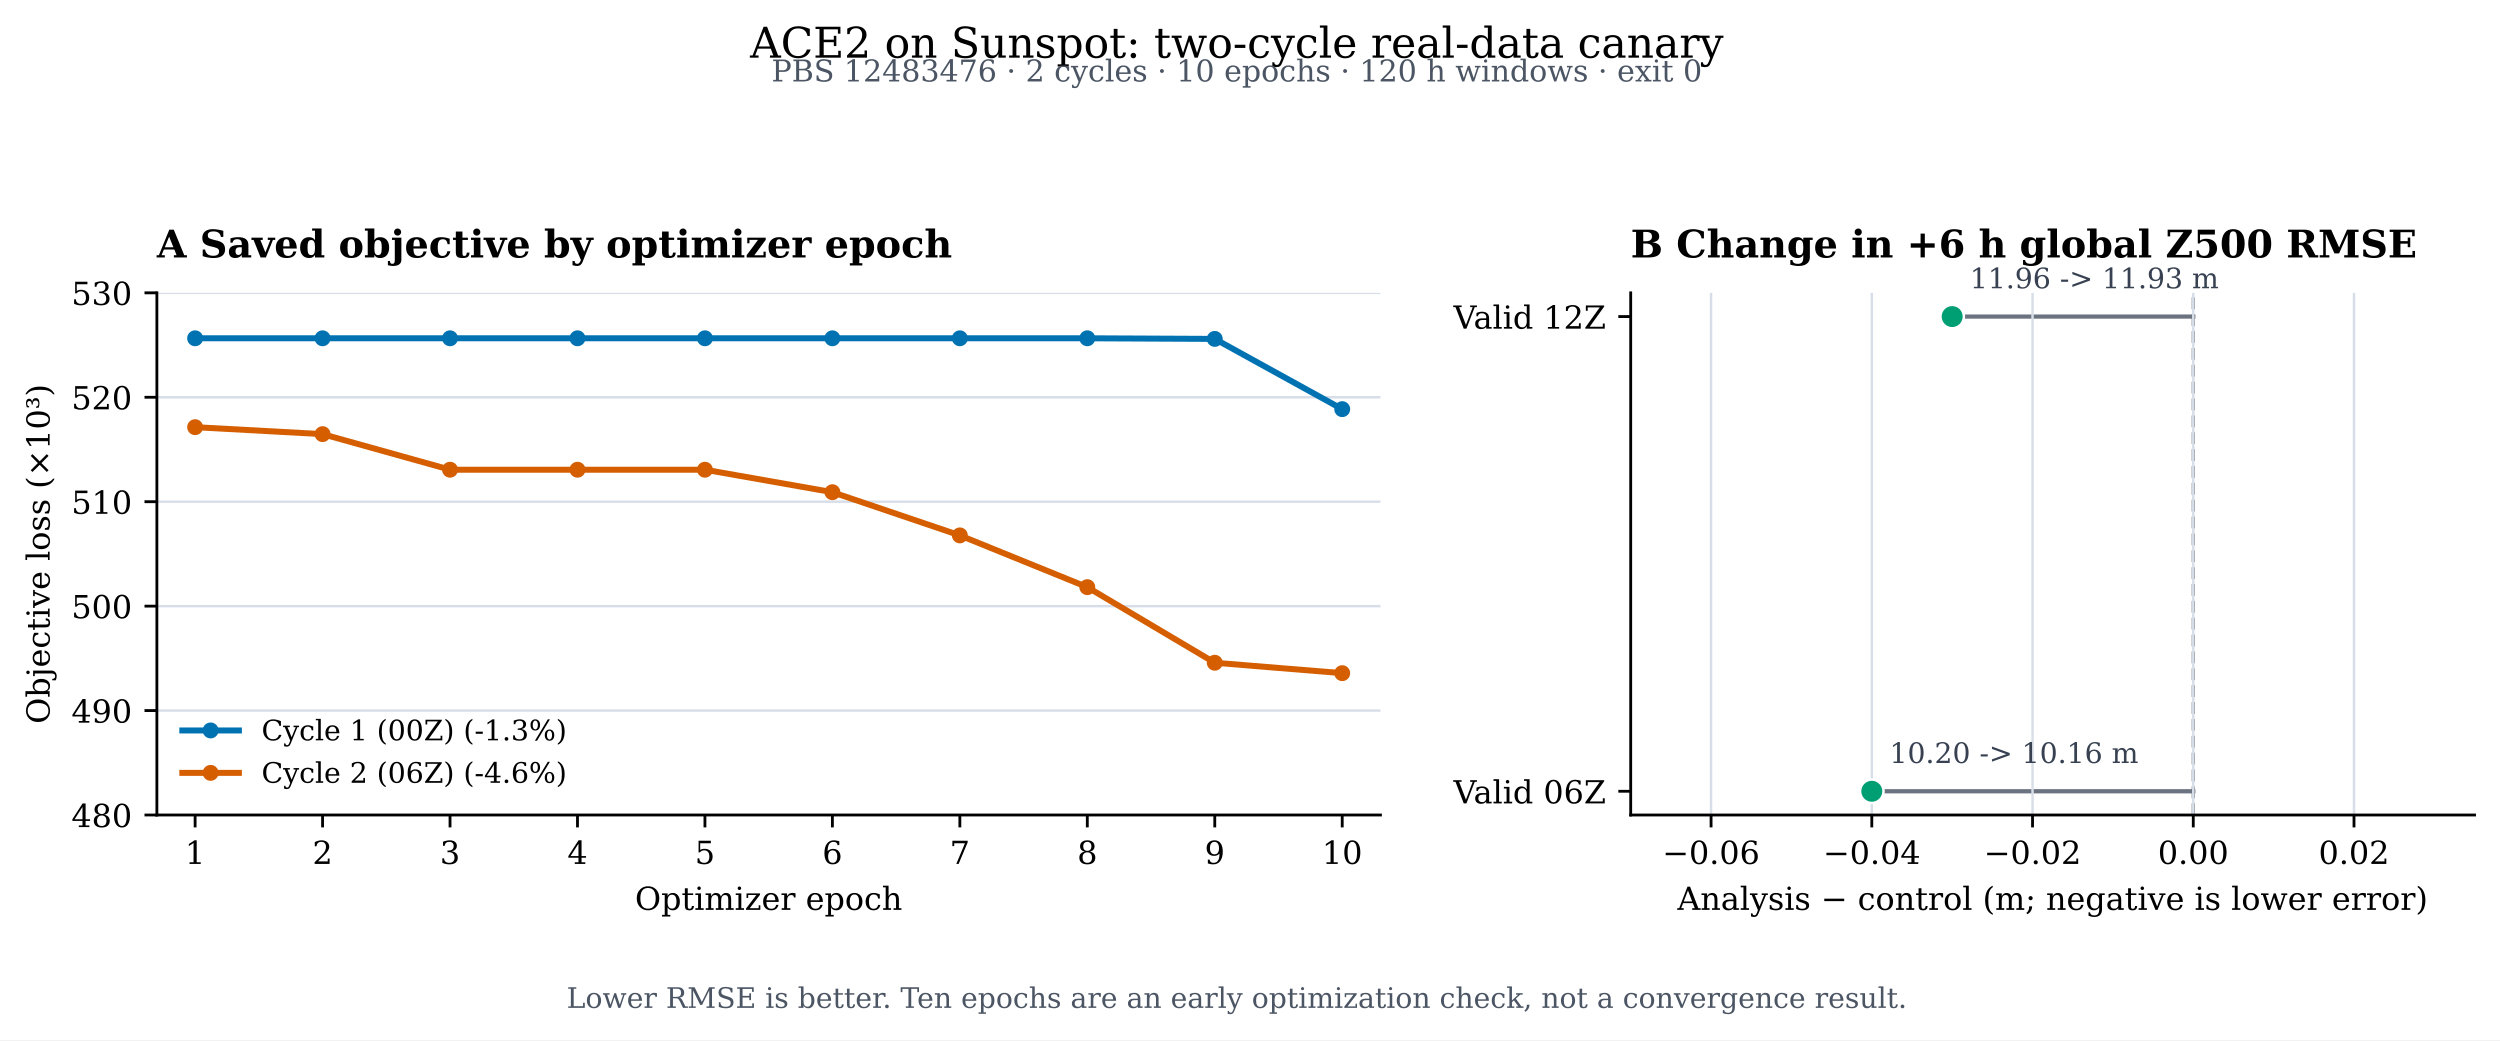
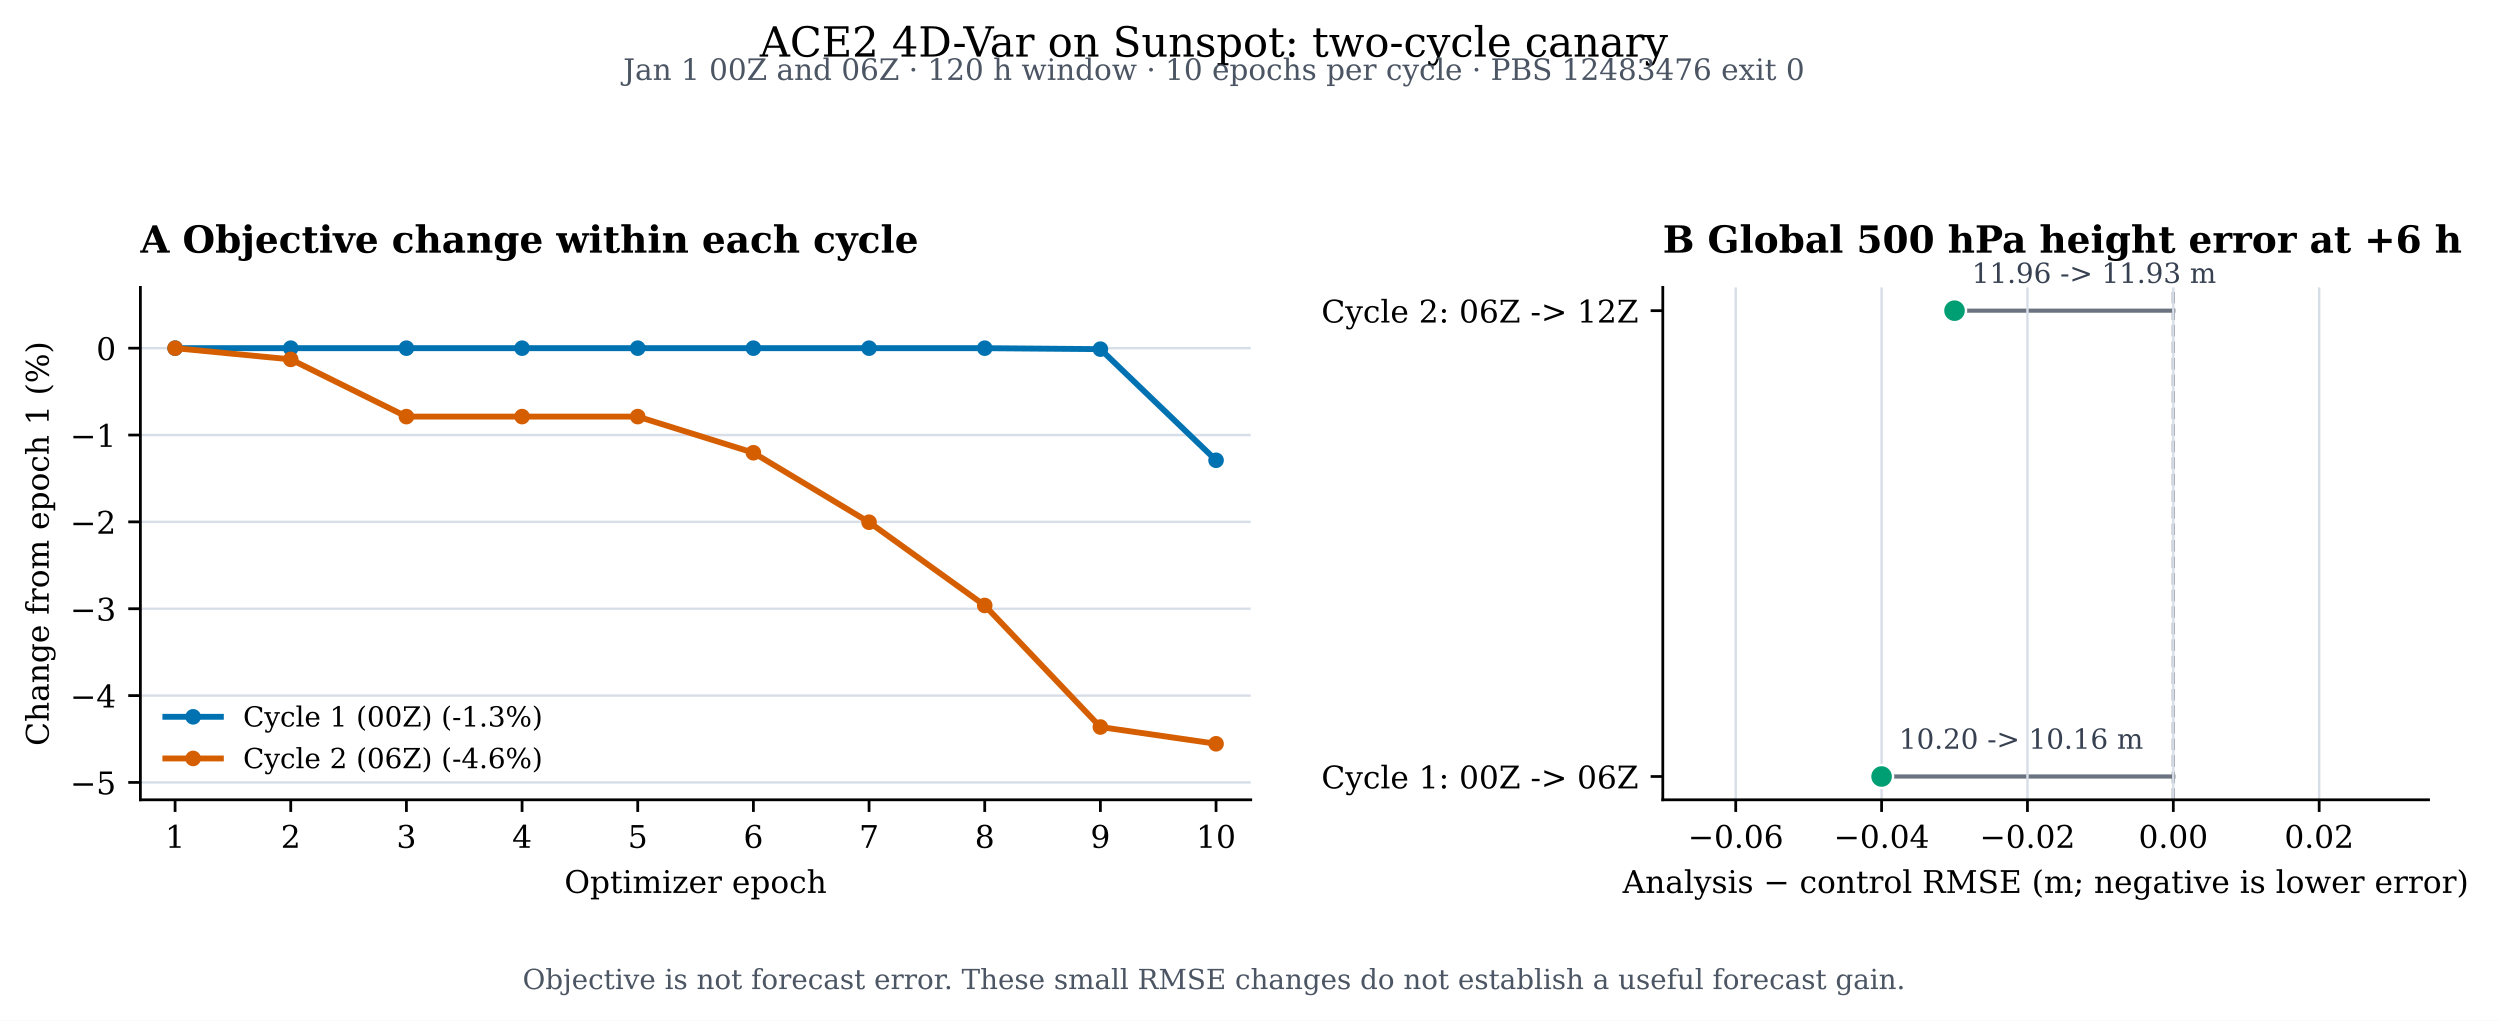
- <svg xmlns="http://www.w3.org/2000/svg" xmlns:xlink="http://www.w3.org/1999/xlink" width="707.225pt" height="294.242pt" viewBox="0 0 707.225 294.242" version="1.1">
+ <svg xmlns="http://www.w3.org/2000/svg" xmlns:xlink="http://www.w3.org/1999/xlink" width="720.668pt" height="294.242pt" viewBox="0 0 720.668 294.242" version="1.1">
  <defs>
    <style type="text/css">*{stroke-linejoin: round; stroke-linecap: butt}</style>
  </defs>
  <g id="figure_1">
    <g id="patch_1">
-       <path d="M 0 294.242 L 707.225 294.242 L 707.225 0 L 0 0 z " style="fill: #ffffff" />
+       <path d="M 0 294.242 L 720.668 294.242 L 720.668 0 L 0 0 z " style="fill: #ffffff" />
    </g>
    <g id="axes_1">
      <g id="patch_2">
-         <path d="M 44.379 230.558 L 390.517 230.558 L 390.517 82.84 L 44.379 82.84 z " style="fill: #ffffff" />
+         <path d="M 40.469 230.558 L 360.549 230.558 L 360.549 82.84 L 40.469 82.84 z " style="fill: #ffffff" />
      </g>
      <g id="matplotlib.axis_1">
        <g id="xtick_1">
          <g id="line2d_1">
            <defs>
              <path id="mf941b9679c" d="M 0 0 L 0 3.5 " style="stroke: #000000; stroke-width: 0.8" />
            </defs>
            <g>
-               <use xlink:href="#mf941b9679c" x="55.196" y="230.558" style="stroke: #000000; stroke-width: 0.8" />
+               <use xlink:href="#mf941b9679c" x="50.471" y="230.558" style="stroke: #000000; stroke-width: 0.8" />
            </g>
          </g>
          <g id="text_1">
-             <text style="font-size: 9px; font-family: 'Libertinus Serif', 'DejaVu Serif', 'STIX Two Text', serif; text-anchor: middle" x="55.196" y="244.396" transform="rotate(-0 55.19624 244.3958)">1</text>
+             <text style="font-size: 9px; font-family: 'Libertinus Serif', 'DejaVu Serif', 'STIX Two Text', serif; text-anchor: middle" x="50.471" y="244.396" transform="rotate(-0 50.47119 244.3958)">1</text>
          </g>
        </g>
        <g id="xtick_2">
          <g id="line2d_2">
            <g>
-               <use xlink:href="#mf941b9679c" x="91.252" y="230.558" style="stroke: #000000; stroke-width: 0.8" />
+               <use xlink:href="#mf941b9679c" x="83.813" y="230.558" style="stroke: #000000; stroke-width: 0.8" />
            </g>
          </g>
          <g id="text_2">
-             <text style="font-size: 9px; font-family: 'Libertinus Serif', 'DejaVu Serif', 'STIX Two Text', serif; text-anchor: middle" x="91.252" y="244.396" transform="rotate(-0 91.25222 244.3958)">2</text>
+             <text style="font-size: 9px; font-family: 'Libertinus Serif', 'DejaVu Serif', 'STIX Two Text', serif; text-anchor: middle" x="83.813" y="244.396" transform="rotate(-0 83.81292 244.3958)">2</text>
          </g>
        </g>
        <g id="xtick_3">
          <g id="line2d_3">
            <g>
-               <use xlink:href="#mf941b9679c" x="127.308" y="230.558" style="stroke: #000000; stroke-width: 0.8" />
+               <use xlink:href="#mf941b9679c" x="117.155" y="230.558" style="stroke: #000000; stroke-width: 0.8" />
            </g>
          </g>
          <g id="text_3">
-             <text style="font-size: 9px; font-family: 'Libertinus Serif', 'DejaVu Serif', 'STIX Two Text', serif; text-anchor: middle" x="127.308" y="244.396" transform="rotate(-0 127.3082 244.3958)">3</text>
+             <text style="font-size: 9px; font-family: 'Libertinus Serif', 'DejaVu Serif', 'STIX Two Text', serif; text-anchor: middle" x="117.155" y="244.396" transform="rotate(-0 117.1547 244.3958)">3</text>
          </g>
        </g>
        <g id="xtick_4">
          <g id="line2d_4">
            <g>
-               <use xlink:href="#mf941b9679c" x="163.364" y="230.558" style="stroke: #000000; stroke-width: 0.8" />
+               <use xlink:href="#mf941b9679c" x="150.496" y="230.558" style="stroke: #000000; stroke-width: 0.8" />
            </g>
          </g>
          <g id="text_4">
-             <text style="font-size: 9px; font-family: 'Libertinus Serif', 'DejaVu Serif', 'STIX Two Text', serif; text-anchor: middle" x="163.364" y="244.396" transform="rotate(-0 163.3642 244.3958)">4</text>
+             <text style="font-size: 9px; font-family: 'Libertinus Serif', 'DejaVu Serif', 'STIX Two Text', serif; text-anchor: middle" x="150.496" y="244.396" transform="rotate(-0 150.4964 244.3958)">4</text>
          </g>
        </g>
        <g id="xtick_5">
          <g id="line2d_5">
            <g>
-               <use xlink:href="#mf941b9679c" x="199.42" y="230.558" style="stroke: #000000; stroke-width: 0.8" />
+               <use xlink:href="#mf941b9679c" x="183.838" y="230.558" style="stroke: #000000; stroke-width: 0.8" />
            </g>
          </g>
          <g id="text_5">
-             <text style="font-size: 9px; font-family: 'Libertinus Serif', 'DejaVu Serif', 'STIX Two Text', serif; text-anchor: middle" x="199.42" y="244.396" transform="rotate(-0 199.4201 244.3958)">5</text>
+             <text style="font-size: 9px; font-family: 'Libertinus Serif', 'DejaVu Serif', 'STIX Two Text', serif; text-anchor: middle" x="183.838" y="244.396" transform="rotate(-0 183.8381 244.3958)">5</text>
          </g>
        </g>
        <g id="xtick_6">
          <g id="line2d_6">
            <g>
-               <use xlink:href="#mf941b9679c" x="235.476" y="230.558" style="stroke: #000000; stroke-width: 0.8" />
+               <use xlink:href="#mf941b9679c" x="217.18" y="230.558" style="stroke: #000000; stroke-width: 0.8" />
            </g>
          </g>
          <g id="text_6">
-             <text style="font-size: 9px; font-family: 'Libertinus Serif', 'DejaVu Serif', 'STIX Two Text', serif; text-anchor: middle" x="235.476" y="244.396" transform="rotate(-0 235.4761 244.3958)">6</text>
+             <text style="font-size: 9px; font-family: 'Libertinus Serif', 'DejaVu Serif', 'STIX Two Text', serif; text-anchor: middle" x="217.18" y="244.396" transform="rotate(-0 217.1799 244.3958)">6</text>
          </g>
        </g>
        <g id="xtick_7">
          <g id="line2d_7">
            <g>
-               <use xlink:href="#mf941b9679c" x="271.532" y="230.558" style="stroke: #000000; stroke-width: 0.8" />
+               <use xlink:href="#mf941b9679c" x="250.522" y="230.558" style="stroke: #000000; stroke-width: 0.8" />
            </g>
          </g>
          <g id="text_7">
-             <text style="font-size: 9px; font-family: 'Libertinus Serif', 'DejaVu Serif', 'STIX Two Text', serif; text-anchor: middle" x="271.532" y="244.396" transform="rotate(-0 271.5321 244.3958)">7</text>
+             <text style="font-size: 9px; font-family: 'Libertinus Serif', 'DejaVu Serif', 'STIX Two Text', serif; text-anchor: middle" x="250.522" y="244.396" transform="rotate(-0 250.5216 244.3958)">7</text>
          </g>
        </g>
        <g id="xtick_8">
          <g id="line2d_8">
            <g>
-               <use xlink:href="#mf941b9679c" x="307.588" y="230.558" style="stroke: #000000; stroke-width: 0.8" />
+               <use xlink:href="#mf941b9679c" x="283.863" y="230.558" style="stroke: #000000; stroke-width: 0.8" />
            </g>
          </g>
          <g id="text_8">
-             <text style="font-size: 9px; font-family: 'Libertinus Serif', 'DejaVu Serif', 'STIX Two Text', serif; text-anchor: middle" x="307.588" y="244.396" transform="rotate(-0 307.5881 244.3958)">8</text>
+             <text style="font-size: 9px; font-family: 'Libertinus Serif', 'DejaVu Serif', 'STIX Two Text', serif; text-anchor: middle" x="283.863" y="244.396" transform="rotate(-0 283.8633 244.3958)">8</text>
          </g>
        </g>
        <g id="xtick_9">
          <g id="line2d_9">
            <g>
-               <use xlink:href="#mf941b9679c" x="343.644" y="230.558" style="stroke: #000000; stroke-width: 0.8" />
+               <use xlink:href="#mf941b9679c" x="317.205" y="230.558" style="stroke: #000000; stroke-width: 0.8" />
            </g>
          </g>
          <g id="text_9">
-             <text style="font-size: 9px; font-family: 'Libertinus Serif', 'DejaVu Serif', 'STIX Two Text', serif; text-anchor: middle" x="343.644" y="244.396" transform="rotate(-0 343.644 244.3958)">9</text>
+             <text style="font-size: 9px; font-family: 'Libertinus Serif', 'DejaVu Serif', 'STIX Two Text', serif; text-anchor: middle" x="317.205" y="244.396" transform="rotate(-0 317.205 244.3958)">9</text>
          </g>
        </g>
        <g id="xtick_10">
          <g id="line2d_10">
            <g>
-               <use xlink:href="#mf941b9679c" x="379.7" y="230.558" style="stroke: #000000; stroke-width: 0.8" />
+               <use xlink:href="#mf941b9679c" x="350.547" y="230.558" style="stroke: #000000; stroke-width: 0.8" />
            </g>
          </g>
          <g id="text_10">
-             <text style="font-size: 9px; font-family: 'Libertinus Serif', 'DejaVu Serif', 'STIX Two Text', serif; text-anchor: middle" x="379.7" y="244.396" transform="rotate(-0 379.7 244.3958)">10</text>
+             <text style="font-size: 9px; font-family: 'Libertinus Serif', 'DejaVu Serif', 'STIX Two Text', serif; text-anchor: middle" x="350.547" y="244.396" transform="rotate(-0 350.5468 244.3958)">10</text>
          </g>
        </g>
        <g id="text_11">
-           <text style="font-size: 9px; font-family: 'Libertinus Serif', 'DejaVu Serif', 'STIX Two Text', serif; text-anchor: middle" x="217.448" y="257.396" transform="rotate(-0 217.4481 257.3965)">Optimizer epoch</text>
+           <text style="font-size: 9px; font-family: 'Libertinus Serif', 'DejaVu Serif', 'STIX Two Text', serif; text-anchor: middle" x="200.509" y="257.396" transform="rotate(-0 200.509 257.3965)">Optimizer epoch</text>
        </g>
      </g>
      <g id="matplotlib.axis_2">
        <g id="ytick_1">
          <g id="line2d_11">
-             <path d="M 44.379 230.558 L 390.517 230.558 " clip-path="url(#pf950d17402)" style="fill: none; stroke: #d8dee8; stroke-width: 0.7; stroke-linecap: square" />
+             <path d="M 40.469 225.551 L 360.549 225.551 " clip-path="url(#p10c6ede12e)" style="fill: none; stroke: #d8dee8; stroke-width: 0.7; stroke-linecap: square" />
          </g>
          <g id="line2d_12">
            <defs>
              <path id="m3186968a84" d="M 0 0 L -3.5 0 " style="stroke: #000000; stroke-width: 0.8" />
            </defs>
            <g>
-               <use xlink:href="#m3186968a84" x="44.379" y="230.558" style="stroke: #000000; stroke-width: 0.8" />
+               <use xlink:href="#m3186968a84" x="40.469" y="225.551" style="stroke: #000000; stroke-width: 0.8" />
            </g>
          </g>
          <g id="text_12">
-             <text style="font-size: 9px; font-family: 'Libertinus Serif', 'DejaVu Serif', 'STIX Two Text', serif; text-anchor: end" x="37.379" y="233.977" transform="rotate(-0 37.37945 233.9768)">480</text>
+             <text style="font-size: 9px; font-family: 'Libertinus Serif', 'DejaVu Serif', 'STIX Two Text', serif; text-anchor: end" x="33.469" y="228.969" transform="rotate(-0 33.46867 228.9694)">−5</text>
          </g>
        </g>
        <g id="ytick_2">
          <g id="line2d_13">
-             <path d="M 44.379 201.014 L 390.517 201.014 " clip-path="url(#pf950d17402)" style="fill: none; stroke: #d8dee8; stroke-width: 0.7; stroke-linecap: square" />
+             <path d="M 40.469 200.514 L 360.549 200.514 " clip-path="url(#p10c6ede12e)" style="fill: none; stroke: #d8dee8; stroke-width: 0.7; stroke-linecap: square" />
          </g>
          <g id="line2d_14">
            <g>
-               <use xlink:href="#m3186968a84" x="44.379" y="201.014" style="stroke: #000000; stroke-width: 0.8" />
+               <use xlink:href="#m3186968a84" x="40.469" y="200.514" style="stroke: #000000; stroke-width: 0.8" />
            </g>
          </g>
          <g id="text_13">
-             <text style="font-size: 9px; font-family: 'Libertinus Serif', 'DejaVu Serif', 'STIX Two Text', serif; text-anchor: end" x="37.379" y="204.433" transform="rotate(-0 37.37945 204.4333)">490</text>
+             <text style="font-size: 9px; font-family: 'Libertinus Serif', 'DejaVu Serif', 'STIX Two Text', serif; text-anchor: end" x="33.469" y="203.933" transform="rotate(-0 33.46867 203.9325)">−4</text>
          </g>
        </g>
        <g id="ytick_3">
          <g id="line2d_15">
-             <path d="M 44.379 171.471 L 390.517 171.471 " clip-path="url(#pf950d17402)" style="fill: none; stroke: #d8dee8; stroke-width: 0.7; stroke-linecap: square" />
+             <path d="M 40.469 175.477 L 360.549 175.477 " clip-path="url(#p10c6ede12e)" style="fill: none; stroke: #d8dee8; stroke-width: 0.7; stroke-linecap: square" />
          </g>
          <g id="line2d_16">
            <g>
-               <use xlink:href="#m3186968a84" x="44.379" y="171.471" style="stroke: #000000; stroke-width: 0.8" />
+               <use xlink:href="#m3186968a84" x="40.469" y="175.477" style="stroke: #000000; stroke-width: 0.8" />
            </g>
          </g>
          <g id="text_14">
-             <text style="font-size: 9px; font-family: 'Libertinus Serif', 'DejaVu Serif', 'STIX Two Text', serif; text-anchor: end" x="37.379" y="174.89" transform="rotate(-0 37.37945 174.8897)">500</text>
+             <text style="font-size: 9px; font-family: 'Libertinus Serif', 'DejaVu Serif', 'STIX Two Text', serif; text-anchor: end" x="33.469" y="178.896" transform="rotate(-0 33.46867 178.8956)">−3</text>
          </g>
        </g>
        <g id="ytick_4">
          <g id="line2d_17">
-             <path d="M 44.379 141.927 L 390.517 141.927 " clip-path="url(#pf950d17402)" style="fill: none; stroke: #d8dee8; stroke-width: 0.7; stroke-linecap: square" />
+             <path d="M 40.469 150.44 L 360.549 150.44 " clip-path="url(#p10c6ede12e)" style="fill: none; stroke: #d8dee8; stroke-width: 0.7; stroke-linecap: square" />
          </g>
          <g id="line2d_18">
            <g>
-               <use xlink:href="#m3186968a84" x="44.379" y="141.927" style="stroke: #000000; stroke-width: 0.8" />
+               <use xlink:href="#m3186968a84" x="40.469" y="150.44" style="stroke: #000000; stroke-width: 0.8" />
            </g>
          </g>
          <g id="text_15">
-             <text style="font-size: 9px; font-family: 'Libertinus Serif', 'DejaVu Serif', 'STIX Two Text', serif; text-anchor: end" x="37.379" y="145.346" transform="rotate(-0 37.37945 145.3461)">510</text>
+             <text style="font-size: 9px; font-family: 'Libertinus Serif', 'DejaVu Serif', 'STIX Two Text', serif; text-anchor: end" x="33.469" y="153.859" transform="rotate(-0 33.46867 153.8587)">−2</text>
          </g>
        </g>
        <g id="ytick_5">
          <g id="line2d_19">
-             <path d="M 44.379 112.384 L 390.517 112.384 " clip-path="url(#pf950d17402)" style="fill: none; stroke: #d8dee8; stroke-width: 0.7; stroke-linecap: square" />
+             <path d="M 40.469 125.403 L 360.549 125.403 " clip-path="url(#p10c6ede12e)" style="fill: none; stroke: #d8dee8; stroke-width: 0.7; stroke-linecap: square" />
          </g>
          <g id="line2d_20">
            <g>
-               <use xlink:href="#m3186968a84" x="44.379" y="112.384" style="stroke: #000000; stroke-width: 0.8" />
+               <use xlink:href="#m3186968a84" x="40.469" y="125.403" style="stroke: #000000; stroke-width: 0.8" />
            </g>
          </g>
          <g id="text_16">
-             <text style="font-size: 9px; font-family: 'Libertinus Serif', 'DejaVu Serif', 'STIX Two Text', serif; text-anchor: end" x="37.379" y="115.803" transform="rotate(-0 37.37945 115.8025)">520</text>
+             <text style="font-size: 9px; font-family: 'Libertinus Serif', 'DejaVu Serif', 'STIX Two Text', serif; text-anchor: end" x="33.469" y="128.822" transform="rotate(-0 33.46867 128.8217)">−1</text>
          </g>
        </g>
        <g id="ytick_6">
          <g id="line2d_21">
-             <path d="M 44.379 82.84 L 390.517 82.84 " clip-path="url(#pf950d17402)" style="fill: none; stroke: #d8dee8; stroke-width: 0.7; stroke-linecap: square" />
+             <path d="M 40.469 100.366 L 360.549 100.366 " clip-path="url(#p10c6ede12e)" style="fill: none; stroke: #d8dee8; stroke-width: 0.7; stroke-linecap: square" />
          </g>
          <g id="line2d_22">
            <g>
-               <use xlink:href="#m3186968a84" x="44.379" y="82.84" style="stroke: #000000; stroke-width: 0.8" />
+               <use xlink:href="#m3186968a84" x="40.469" y="100.366" style="stroke: #000000; stroke-width: 0.8" />
            </g>
          </g>
          <g id="text_17">
-             <text style="font-size: 9px; font-family: 'Libertinus Serif', 'DejaVu Serif', 'STIX Two Text', serif; text-anchor: end" x="37.379" y="86.259" transform="rotate(-0 37.37945 86.25894)">530</text>
+             <text style="font-size: 9px; font-family: 'Libertinus Serif', 'DejaVu Serif', 'STIX Two Text', serif; text-anchor: end" x="33.469" y="103.785" transform="rotate(-0 33.46867 103.7848)">0</text>
          </g>
        </g>
        <g id="text_18">
-           <text style="font-size: 9px; font-family: 'Libertinus Serif', 'DejaVu Serif', 'STIX Two Text', serif; text-anchor: middle" x="14.039" y="156.699" transform="rotate(-90 14.03859 156.6989)">Objective loss (×10³)</text>
+           <text style="font-size: 9px; font-family: 'Libertinus Serif', 'DejaVu Serif', 'STIX Two Text', serif; text-anchor: middle" x="14.039" y="156.699" transform="rotate(-90 14.03859 156.6989)">Change from epoch 1 (%)</text>
        </g>
      </g>
      <g id="line2d_23">
-         <path d="M 55.196 95.698 L 91.252 95.698 L 127.308 95.698 L 163.364 95.698 L 199.42 95.698 L 235.476 95.698 L 271.532 95.698 L 307.588 95.698 L 343.644 95.871 L 379.7 115.744 " clip-path="url(#pf950d17402)" style="fill: none; stroke: #0072b2; stroke-width: 1.7; stroke-linecap: square" />
+         <path d="M 50.471 100.366 L 83.813 100.366 L 117.155 100.366 L 150.496 100.366 L 183.838 100.366 L 217.18 100.366 L 250.522 100.366 L 283.863 100.366 L 317.205 100.645 L 350.547 132.685 " clip-path="url(#p10c6ede12e)" style="fill: none; stroke: #0072b2; stroke-width: 1.7; stroke-linecap: square" />
        <defs>
          <path id="m713a316558" d="M 0 1.75 C 0.464 1.75 0.909 1.566 1.237 1.237 C 1.566 0.909 1.75 0.464 1.75 0 C 1.75 -0.464 1.566 -0.909 1.237 -1.237 C 0.909 -1.566 0.464 -1.75 0 -1.75 C -0.464 -1.75 -0.909 -1.566 -1.237 -1.237 C -1.566 -0.909 -1.75 -0.464 -1.75 0 C -1.75 0.464 -1.566 0.909 -1.237 1.237 C -0.909 1.566 -0.464 1.75 0 1.75 z " style="stroke: #0072b2" />
        </defs>
-         <g clip-path="url(#pf950d17402)">
-           <use xlink:href="#m713a316558" x="55.196" y="95.698" style="fill: #0072b2; stroke: #0072b2" />
-           <use xlink:href="#m713a316558" x="91.252" y="95.698" style="fill: #0072b2; stroke: #0072b2" />
-           <use xlink:href="#m713a316558" x="127.308" y="95.698" style="fill: #0072b2; stroke: #0072b2" />
-           <use xlink:href="#m713a316558" x="163.364" y="95.698" style="fill: #0072b2; stroke: #0072b2" />
-           <use xlink:href="#m713a316558" x="199.42" y="95.698" style="fill: #0072b2; stroke: #0072b2" />
-           <use xlink:href="#m713a316558" x="235.476" y="95.698" style="fill: #0072b2; stroke: #0072b2" />
-           <use xlink:href="#m713a316558" x="271.532" y="95.698" style="fill: #0072b2; stroke: #0072b2" />
-           <use xlink:href="#m713a316558" x="307.588" y="95.698" style="fill: #0072b2; stroke: #0072b2" />
-           <use xlink:href="#m713a316558" x="343.644" y="95.871" style="fill: #0072b2; stroke: #0072b2" />
-           <use xlink:href="#m713a316558" x="379.7" y="115.744" style="fill: #0072b2; stroke: #0072b2" />
+         <g clip-path="url(#p10c6ede12e)">
+           <use xlink:href="#m713a316558" x="50.471" y="100.366" style="fill: #0072b2; stroke: #0072b2" />
+           <use xlink:href="#m713a316558" x="83.813" y="100.366" style="fill: #0072b2; stroke: #0072b2" />
+           <use xlink:href="#m713a316558" x="117.155" y="100.366" style="fill: #0072b2; stroke: #0072b2" />
+           <use xlink:href="#m713a316558" x="150.496" y="100.366" style="fill: #0072b2; stroke: #0072b2" />
+           <use xlink:href="#m713a316558" x="183.838" y="100.366" style="fill: #0072b2; stroke: #0072b2" />
+           <use xlink:href="#m713a316558" x="217.18" y="100.366" style="fill: #0072b2; stroke: #0072b2" />
+           <use xlink:href="#m713a316558" x="250.522" y="100.366" style="fill: #0072b2; stroke: #0072b2" />
+           <use xlink:href="#m713a316558" x="283.863" y="100.366" style="fill: #0072b2; stroke: #0072b2" />
+           <use xlink:href="#m713a316558" x="317.205" y="100.645" style="fill: #0072b2; stroke: #0072b2" />
+           <use xlink:href="#m713a316558" x="350.547" y="132.685" style="fill: #0072b2; stroke: #0072b2" />
        </g>
      </g>
      <g id="line2d_24">
-         <path d="M 55.196 120.841 L 91.252 122.814 L 127.308 132.878 L 163.364 132.878 L 199.42 132.878 L 235.476 139.238 L 271.532 151.459 L 307.588 166.101 L 343.644 187.484 L 379.7 190.433 " clip-path="url(#pf950d17402)" style="fill: none; stroke: #d55e00; stroke-width: 1.7; stroke-linecap: square" />
+         <path d="M 50.471 100.366 L 83.813 103.599 L 117.155 120.092 L 150.496 120.092 L 183.838 120.092 L 217.18 130.513 L 250.522 150.54 L 283.863 174.536 L 317.205 209.577 L 350.547 214.409 " clip-path="url(#p10c6ede12e)" style="fill: none; stroke: #d55e00; stroke-width: 1.7; stroke-linecap: square" />
        <defs>
          <path id="me3b74c5b30" d="M 0 1.75 C 0.464 1.75 0.909 1.566 1.237 1.237 C 1.566 0.909 1.75 0.464 1.75 0 C 1.75 -0.464 1.566 -0.909 1.237 -1.237 C 0.909 -1.566 0.464 -1.75 0 -1.75 C -0.464 -1.75 -0.909 -1.566 -1.237 -1.237 C -1.566 -0.909 -1.75 -0.464 -1.75 0 C -1.75 0.464 -1.566 0.909 -1.237 1.237 C -0.909 1.566 -0.464 1.75 0 1.75 z " style="stroke: #d55e00" />
        </defs>
-         <g clip-path="url(#pf950d17402)">
-           <use xlink:href="#me3b74c5b30" x="55.196" y="120.841" style="fill: #d55e00; stroke: #d55e00" />
-           <use xlink:href="#me3b74c5b30" x="91.252" y="122.814" style="fill: #d55e00; stroke: #d55e00" />
-           <use xlink:href="#me3b74c5b30" x="127.308" y="132.878" style="fill: #d55e00; stroke: #d55e00" />
-           <use xlink:href="#me3b74c5b30" x="163.364" y="132.878" style="fill: #d55e00; stroke: #d55e00" />
-           <use xlink:href="#me3b74c5b30" x="199.42" y="132.878" style="fill: #d55e00; stroke: #d55e00" />
-           <use xlink:href="#me3b74c5b30" x="235.476" y="139.238" style="fill: #d55e00; stroke: #d55e00" />
-           <use xlink:href="#me3b74c5b30" x="271.532" y="151.459" style="fill: #d55e00; stroke: #d55e00" />
-           <use xlink:href="#me3b74c5b30" x="307.588" y="166.101" style="fill: #d55e00; stroke: #d55e00" />
-           <use xlink:href="#me3b74c5b30" x="343.644" y="187.484" style="fill: #d55e00; stroke: #d55e00" />
-           <use xlink:href="#me3b74c5b30" x="379.7" y="190.433" style="fill: #d55e00; stroke: #d55e00" />
+         <g clip-path="url(#p10c6ede12e)">
+           <use xlink:href="#me3b74c5b30" x="50.471" y="100.366" style="fill: #d55e00; stroke: #d55e00" />
+           <use xlink:href="#me3b74c5b30" x="83.813" y="103.599" style="fill: #d55e00; stroke: #d55e00" />
+           <use xlink:href="#me3b74c5b30" x="117.155" y="120.092" style="fill: #d55e00; stroke: #d55e00" />
+           <use xlink:href="#me3b74c5b30" x="150.496" y="120.092" style="fill: #d55e00; stroke: #d55e00" />
+           <use xlink:href="#me3b74c5b30" x="183.838" y="120.092" style="fill: #d55e00; stroke: #d55e00" />
+           <use xlink:href="#me3b74c5b30" x="217.18" y="130.513" style="fill: #d55e00; stroke: #d55e00" />
+           <use xlink:href="#me3b74c5b30" x="250.522" y="150.54" style="fill: #d55e00; stroke: #d55e00" />
+           <use xlink:href="#me3b74c5b30" x="283.863" y="174.536" style="fill: #d55e00; stroke: #d55e00" />
+           <use xlink:href="#me3b74c5b30" x="317.205" y="209.577" style="fill: #d55e00; stroke: #d55e00" />
+           <use xlink:href="#me3b74c5b30" x="350.547" y="214.409" style="fill: #d55e00; stroke: #d55e00" />
        </g>
      </g>
      <g id="patch_3">
-         <path d="M 44.379 230.558 L 44.379 82.84 " style="fill: none; stroke: #000000; stroke-width: 0.8; stroke-linejoin: miter; stroke-linecap: square" />
+         <path d="M 40.469 230.558 L 40.469 82.84 " style="fill: none; stroke: #000000; stroke-width: 0.8; stroke-linejoin: miter; stroke-linecap: square" />
      </g>
      <g id="patch_4">
-         <path d="M 44.379 230.558 L 390.517 230.558 " style="fill: none; stroke: #000000; stroke-width: 0.8; stroke-linejoin: miter; stroke-linecap: square" />
+         <path d="M 40.469 230.558 L 360.549 230.558 " style="fill: none; stroke: #000000; stroke-width: 0.8; stroke-linejoin: miter; stroke-linecap: square" />
      </g>
      <g id="text_19">
-         <text style="font-weight: 700; font-size: 10.8px; font-family: 'Libertinus Serif', 'DejaVu Serif', 'STIX Two Text', serif; text-anchor: start" x="44.379" y="72.84" transform="rotate(-0 44.37945 72.84)">A  Saved objective by optimizer epoch</text>
+         <text style="font-weight: 700; font-size: 10.8px; font-family: 'Libertinus Serif', 'DejaVu Serif', 'STIX Two Text', serif; text-anchor: start" x="40.469" y="72.84" transform="rotate(-0 40.46867 72.84)">A  Objective change within each cycle</text>
      </g>
      <g id="legend_1">
        <g id="line2d_25">
-           <path d="M 51.579 206.635 L 59.579 206.635 L 67.579 206.635 " style="fill: none; stroke: #0072b2; stroke-width: 1.7; stroke-linecap: square" />
+           <path d="M 47.669 206.635 L 55.669 206.635 L 63.669 206.635 " style="fill: none; stroke: #0072b2; stroke-width: 1.7; stroke-linecap: square" />
          <g>
-             <use xlink:href="#m713a316558" x="59.579" y="206.635" style="fill: #0072b2; stroke: #0072b2" />
+             <use xlink:href="#m713a316558" x="55.669" y="206.635" style="fill: #0072b2; stroke: #0072b2" />
          </g>
        </g>
        <g id="text_20">
-           <text style="font-size: 8px; font-family: 'Libertinus Serif', 'DejaVu Serif', 'STIX Two Text', serif; text-anchor: start" x="73.979" y="209.435" transform="rotate(-0 73.97945 209.4354)">Cycle 1 (00Z) (-1.3%)</text>
+           <text style="font-size: 8px; font-family: 'Libertinus Serif', 'DejaVu Serif', 'STIX Two Text', serif; text-anchor: start" x="70.069" y="209.435" transform="rotate(-0 70.06867 209.4354)">Cycle 1 (00Z) (-1.3%)</text>
        </g>
        <g id="line2d_26">
-           <path d="M 51.579 218.636 L 59.579 218.636 L 67.579 218.636 " style="fill: none; stroke: #d55e00; stroke-width: 1.7; stroke-linecap: square" />
+           <path d="M 47.669 218.636 L 55.669 218.636 L 63.669 218.636 " style="fill: none; stroke: #d55e00; stroke-width: 1.7; stroke-linecap: square" />
          <g>
-             <use xlink:href="#me3b74c5b30" x="59.579" y="218.636" style="fill: #d55e00; stroke: #d55e00" />
+             <use xlink:href="#me3b74c5b30" x="55.669" y="218.636" style="fill: #d55e00; stroke: #d55e00" />
          </g>
        </g>
        <g id="text_21">
-           <text style="font-size: 8px; font-family: 'Libertinus Serif', 'DejaVu Serif', 'STIX Two Text', serif; text-anchor: start" x="73.979" y="221.436" transform="rotate(-0 73.97945 221.436)">Cycle 2 (06Z) (-4.6%)</text>
+           <text style="font-size: 8px; font-family: 'Libertinus Serif', 'DejaVu Serif', 'STIX Two Text', serif; text-anchor: start" x="70.069" y="221.436" transform="rotate(-0 70.06867 221.436)">Cycle 2 (06Z) (-4.6%)</text>
        </g>
      </g>
    </g>
    <g id="axes_2">
      <g id="patch_5">
-         <path d="M 461.31 230.558 L 700.025 230.558 L 700.025 82.84 L 461.31 82.84 z " style="fill: #ffffff" />
+         <path d="M 479.329 230.558 L 700.075 230.558 L 700.075 82.84 L 479.329 82.84 z " style="fill: #ffffff" />
      </g>
      <g id="line2d_27">
-         <path d="M 620.454 230.558 L 620.454 82.84 " clip-path="url(#pde854d6d4e)" style="fill: none; stroke-dasharray: 3.33,1.44; stroke-dashoffset: 0; stroke: #6b7280; stroke-width: 0.9" />
+         <path d="M 626.493 230.558 L 626.493 82.84 " clip-path="url(#p7a056f1bc8)" style="fill: none; stroke-dasharray: 3.33,1.44; stroke-dashoffset: 0; stroke: #6b7280; stroke-width: 0.9" />
      </g>
      <g id="line2d_28">
-         <path d="M 620.454 223.843 L 529.514 223.843 " clip-path="url(#pde854d6d4e)" style="fill: none; stroke: #6b7280; stroke-width: 1.2; stroke-linecap: square" />
+         <path d="M 626.493 223.843 L 542.399 223.843 " clip-path="url(#p7a056f1bc8)" style="fill: none; stroke: #6b7280; stroke-width: 1.2; stroke-linecap: square" />
      </g>
      <g id="line2d_29">
-         <path d="M 620.454 89.554 L 552.249 89.554 " clip-path="url(#pde854d6d4e)" style="fill: none; stroke: #6b7280; stroke-width: 1.2; stroke-linecap: square" />
+         <path d="M 626.493 89.554 L 563.423 89.554 " clip-path="url(#p7a056f1bc8)" style="fill: none; stroke: #6b7280; stroke-width: 1.2; stroke-linecap: square" />
      </g>
      <g id="matplotlib.axis_3">
        <g id="xtick_11">
          <g id="line2d_30">
-             <path d="M 484.045 230.558 L 484.045 82.84 " clip-path="url(#pde854d6d4e)" style="fill: none; stroke: #d8dee8; stroke-width: 0.7; stroke-linecap: square" />
+             <path d="M 500.353 230.558 L 500.353 82.84 " clip-path="url(#p7a056f1bc8)" style="fill: none; stroke: #d8dee8; stroke-width: 0.7; stroke-linecap: square" />
          </g>
          <g id="line2d_31">
            <g>
-               <use xlink:href="#mf941b9679c" x="484.045" y="230.558" style="stroke: #000000; stroke-width: 0.8" />
+               <use xlink:href="#mf941b9679c" x="500.353" y="230.558" style="stroke: #000000; stroke-width: 0.8" />
            </g>
          </g>
          <g id="text_22">
-             <text style="font-size: 9px; font-family: 'Libertinus Serif', 'DejaVu Serif', 'STIX Two Text', serif; text-anchor: middle" x="484.045" y="244.396" transform="rotate(-0 484.0447 244.3958)">−0.06</text>
+             <text style="font-size: 9px; font-family: 'Libertinus Serif', 'DejaVu Serif', 'STIX Two Text', serif; text-anchor: middle" x="500.353" y="244.396" transform="rotate(-0 500.3527 244.3958)">−0.06</text>
          </g>
        </g>
        <g id="xtick_12">
          <g id="line2d_32">
-             <path d="M 529.514 230.558 L 529.514 82.84 " clip-path="url(#pde854d6d4e)" style="fill: none; stroke: #d8dee8; stroke-width: 0.7; stroke-linecap: square" />
+             <path d="M 542.399 230.558 L 542.399 82.84 " clip-path="url(#p7a056f1bc8)" style="fill: none; stroke: #d8dee8; stroke-width: 0.7; stroke-linecap: square" />
          </g>
          <g id="line2d_33">
            <g>
-               <use xlink:href="#mf941b9679c" x="529.514" y="230.558" style="stroke: #000000; stroke-width: 0.8" />
+               <use xlink:href="#mf941b9679c" x="542.399" y="230.558" style="stroke: #000000; stroke-width: 0.8" />
            </g>
          </g>
          <g id="text_23">
-             <text style="font-size: 9px; font-family: 'Libertinus Serif', 'DejaVu Serif', 'STIX Two Text', serif; text-anchor: middle" x="529.514" y="244.396" transform="rotate(-0 529.5143 244.3958)">−0.04</text>
+             <text style="font-size: 9px; font-family: 'Libertinus Serif', 'DejaVu Serif', 'STIX Two Text', serif; text-anchor: middle" x="542.399" y="244.396" transform="rotate(-0 542.3994 244.3958)">−0.04</text>
          </g>
        </g>
        <g id="xtick_13">
          <g id="line2d_34">
-             <path d="M 574.984 230.558 L 574.984 82.84 " clip-path="url(#pde854d6d4e)" style="fill: none; stroke: #d8dee8; stroke-width: 0.7; stroke-linecap: square" />
+             <path d="M 584.446 230.558 L 584.446 82.84 " clip-path="url(#p7a056f1bc8)" style="fill: none; stroke: #d8dee8; stroke-width: 0.7; stroke-linecap: square" />
          </g>
          <g id="line2d_35">
            <g>
-               <use xlink:href="#mf941b9679c" x="574.984" y="230.558" style="stroke: #000000; stroke-width: 0.8" />
+               <use xlink:href="#mf941b9679c" x="584.446" y="230.558" style="stroke: #000000; stroke-width: 0.8" />
            </g>
          </g>
          <g id="text_24">
-             <text style="font-size: 9px; font-family: 'Libertinus Serif', 'DejaVu Serif', 'STIX Two Text', serif; text-anchor: middle" x="574.984" y="244.396" transform="rotate(-0 574.9839 244.3958)">−0.02</text>
+             <text style="font-size: 9px; font-family: 'Libertinus Serif', 'DejaVu Serif', 'STIX Two Text', serif; text-anchor: middle" x="584.446" y="244.396" transform="rotate(-0 584.4461 244.3958)">−0.02</text>
          </g>
        </g>
        <g id="xtick_14">
          <g id="line2d_36">
-             <path d="M 620.454 230.558 L 620.454 82.84 " clip-path="url(#pde854d6d4e)" style="fill: none; stroke: #d8dee8; stroke-width: 0.7; stroke-linecap: square" />
+             <path d="M 626.493 230.558 L 626.493 82.84 " clip-path="url(#p7a056f1bc8)" style="fill: none; stroke: #d8dee8; stroke-width: 0.7; stroke-linecap: square" />
          </g>
          <g id="line2d_37">
            <g>
-               <use xlink:href="#mf941b9679c" x="620.454" y="230.558" style="stroke: #000000; stroke-width: 0.8" />
+               <use xlink:href="#mf941b9679c" x="626.493" y="230.558" style="stroke: #000000; stroke-width: 0.8" />
            </g>
          </g>
          <g id="text_25">
-             <text style="font-size: 9px; font-family: 'Libertinus Serif', 'DejaVu Serif', 'STIX Two Text', serif; text-anchor: middle" x="620.454" y="244.396" transform="rotate(-0 620.4535 244.3958)">0.00</text>
+             <text style="font-size: 9px; font-family: 'Libertinus Serif', 'DejaVu Serif', 'STIX Two Text', serif; text-anchor: middle" x="626.493" y="244.396" transform="rotate(-0 626.4928 244.3958)">0.00</text>
          </g>
        </g>
        <g id="xtick_15">
          <g id="line2d_38">
-             <path d="M 665.923 230.558 L 665.923 82.84 " clip-path="url(#pde854d6d4e)" style="fill: none; stroke: #d8dee8; stroke-width: 0.7; stroke-linecap: square" />
+             <path d="M 668.54 230.558 L 668.54 82.84 " clip-path="url(#p7a056f1bc8)" style="fill: none; stroke: #d8dee8; stroke-width: 0.7; stroke-linecap: square" />
          </g>
          <g id="line2d_39">
            <g>
-               <use xlink:href="#mf941b9679c" x="665.923" y="230.558" style="stroke: #000000; stroke-width: 0.8" />
+               <use xlink:href="#mf941b9679c" x="668.54" y="230.558" style="stroke: #000000; stroke-width: 0.8" />
            </g>
          </g>
          <g id="text_26">
-             <text style="font-size: 9px; font-family: 'Libertinus Serif', 'DejaVu Serif', 'STIX Two Text', serif; text-anchor: middle" x="665.923" y="244.396" transform="rotate(-0 665.9231 244.3958)">0.02</text>
+             <text style="font-size: 9px; font-family: 'Libertinus Serif', 'DejaVu Serif', 'STIX Two Text', serif; text-anchor: middle" x="668.54" y="244.396" transform="rotate(-0 668.5395 244.3958)">0.02</text>
          </g>
        </g>
        <g id="text_27">
-           <text style="font-size: 9px; font-family: 'Libertinus Serif', 'DejaVu Serif', 'STIX Two Text', serif; text-anchor: middle" x="580.668" y="257.396" transform="rotate(-0 580.6676 257.3965)">Analysis − control (m; negative is lower error)</text>
+           <text style="font-size: 9px; font-family: 'Libertinus Serif', 'DejaVu Serif', 'STIX Two Text', serif; text-anchor: middle" x="589.702" y="257.396" transform="rotate(-0 589.7019 257.3965)">Analysis − control RMSE (m; negative is lower error)</text>
        </g>
      </g>
      <g id="matplotlib.axis_4">
        <g id="ytick_7">
          <g id="line2d_40">
            <g>
-               <use xlink:href="#m3186968a84" x="461.31" y="223.843" style="stroke: #000000; stroke-width: 0.8" />
+               <use xlink:href="#m3186968a84" x="479.329" y="223.843" style="stroke: #000000; stroke-width: 0.8" />
            </g>
          </g>
          <g id="text_28">
-             <text style="font-size: 9px; font-family: 'Libertinus Serif', 'DejaVu Serif', 'STIX Two Text', serif; text-anchor: end" x="454.31" y="227.263" transform="rotate(-0 454.3099 227.2627)">Valid 06Z</text>
+             <text style="font-size: 9px; font-family: 'Libertinus Serif', 'DejaVu Serif', 'STIX Two Text', serif; text-anchor: end" x="472.329" y="227.263" transform="rotate(-0 472.3293 227.2627)">Cycle 1: 00Z -&gt; 06Z</text>
          </g>
        </g>
        <g id="ytick_8">
          <g id="line2d_41">
            <g>
-               <use xlink:href="#m3186968a84" x="461.31" y="89.554" style="stroke: #000000; stroke-width: 0.8" />
+               <use xlink:href="#m3186968a84" x="479.329" y="89.554" style="stroke: #000000; stroke-width: 0.8" />
            </g>
          </g>
          <g id="text_29">
-             <text style="font-size: 9px; font-family: 'Libertinus Serif', 'DejaVu Serif', 'STIX Two Text', serif; text-anchor: end" x="454.31" y="92.974" transform="rotate(-0 454.3099 92.97375)">Valid 12Z</text>
+             <text style="font-size: 9px; font-family: 'Libertinus Serif', 'DejaVu Serif', 'STIX Two Text', serif; text-anchor: end" x="472.329" y="92.974" transform="rotate(-0 472.3293 92.97375)">Cycle 2: 06Z -&gt; 12Z</text>
          </g>
        </g>
      </g>
      <g id="patch_6">
-         <path d="M 461.31 230.558 L 461.31 82.84 " style="fill: none; stroke: #000000; stroke-width: 0.8; stroke-linejoin: miter; stroke-linecap: square" />
+         <path d="M 479.329 230.558 L 479.329 82.84 " style="fill: none; stroke: #000000; stroke-width: 0.8; stroke-linejoin: miter; stroke-linecap: square" />
      </g>
      <g id="patch_7">
-         <path d="M 461.31 230.558 L 700.025 230.558 " style="fill: none; stroke: #000000; stroke-width: 0.8; stroke-linejoin: miter; stroke-linecap: square" />
+         <path d="M 479.329 230.558 L 700.075 230.558 " style="fill: none; stroke: #000000; stroke-width: 0.8; stroke-linejoin: miter; stroke-linecap: square" />
      </g>
      <g id="PathCollection_1">
        <defs>
          <path id="m5522348b4a" d="M 0 3.317 C 0.88 3.317 1.723 2.967 2.345 2.345 C 2.967 1.723 3.317 0.88 3.317 0 C 3.317 -0.88 2.967 -1.723 2.345 -2.345 C 1.723 -2.967 0.88 -3.317 0 -3.317 C -0.88 -3.317 -1.723 -2.967 -2.345 -2.345 C -2.967 -1.723 -3.317 -0.88 -3.317 0 C -3.317 0.88 -2.967 1.723 -2.345 2.345 C -1.723 2.967 -0.88 3.317 0 3.317 z " style="stroke: #ffffff; stroke-width: 0.7" />
        </defs>
-         <g clip-path="url(#pde854d6d4e)">
-           <use xlink:href="#m5522348b4a" x="529.514" y="223.843" style="fill: #009e73; stroke: #ffffff; stroke-width: 0.7" />
+         <g clip-path="url(#p7a056f1bc8)">
+           <use xlink:href="#m5522348b4a" x="542.399" y="223.843" style="fill: #009e73; stroke: #ffffff; stroke-width: 0.7" />
        </g>
      </g>
      <g id="text_30">
-         <text style="font-size: 8px; font-family: 'Libertinus Serif', 'DejaVu Serif', 'STIX Two Text', serif; text-anchor: start; fill: #374151" x="534.514" y="215.843" transform="rotate(-0 534.5143 215.8434)">10.20 -&gt; 10.16 m</text>
+         <text style="font-size: 8px; font-family: 'Libertinus Serif', 'DejaVu Serif', 'STIX Two Text', serif; text-anchor: start; fill: #374151" x="547.399" y="215.843" transform="rotate(-0 547.3994 215.8434)">10.20 -&gt; 10.16 m</text>
      </g>
      <g id="PathCollection_2">
-         <g clip-path="url(#pde854d6d4e)">
-           <use xlink:href="#m5522348b4a" x="552.249" y="89.554" style="fill: #009e73; stroke: #ffffff; stroke-width: 0.7" />
+         <g clip-path="url(#p7a056f1bc8)">
+           <use xlink:href="#m5522348b4a" x="563.423" y="89.554" style="fill: #009e73; stroke: #ffffff; stroke-width: 0.7" />
        </g>
      </g>
      <g id="text_31">
-         <text style="font-size: 8px; font-family: 'Libertinus Serif', 'DejaVu Serif', 'STIX Two Text', serif; text-anchor: start; fill: #374151" x="557.249" y="81.554" transform="rotate(-0 557.2491 81.55445)">11.96 -&gt; 11.93 m</text>
+         <text style="font-size: 8px; font-family: 'Libertinus Serif', 'DejaVu Serif', 'STIX Two Text', serif; text-anchor: start; fill: #374151" x="568.423" y="81.554" transform="rotate(-0 568.4227 81.55445)">11.96 -&gt; 11.93 m</text>
      </g>
      <g id="text_32">
-         <text style="font-weight: 700; font-size: 10.8px; font-family: 'Libertinus Serif', 'DejaVu Serif', 'STIX Two Text', serif; text-anchor: start" x="461.31" y="72.84" transform="rotate(-0 461.3099 72.84)">B  Change in +6 h global Z500 RMSE</text>
+         <text style="font-weight: 700; font-size: 10.8px; font-family: 'Libertinus Serif', 'DejaVu Serif', 'STIX Two Text', serif; text-anchor: start" x="479.329" y="72.84" transform="rotate(-0 479.3293 72.84)">B  Global 500 hPa height error at +6 h</text>
      </g>
    </g>
    <g id="text_33">
-       <text style="font-size: 12px; font-family: 'Libertinus Serif', 'DejaVu Serif', 'STIX Two Text', serif; text-anchor: middle" x="349.889" y="16.318" transform="rotate(-0 349.8893 16.31812)">ACE2 on Sunspot: two-cycle real-data canary</text>
+       <text style="font-size: 12px; font-family: 'Libertinus Serif', 'DejaVu Serif', 'STIX Two Text', serif; text-anchor: middle" x="349.939" y="16.318" transform="rotate(-0 349.9386 16.31812)">ACE2 4D-Var on Sunspot: two-cycle canary</text>
    </g>
    <g id="text_34">
-       <text style="font-size: 8.5px; font-family: 'Libertinus Serif', 'DejaVu Serif', 'STIX Two Text', serif; text-anchor: middle; fill: #4b5563" x="349.889" y="23.04" transform="rotate(-0 349.8893 23.04)">PBS 12483476 · 2 cycles · 10 epochs · 120 h windows · exit 0</text>
+       <text style="font-size: 8.5px; font-family: 'Libertinus Serif', 'DejaVu Serif', 'STIX Two Text', serif; text-anchor: middle; fill: #4b5563" x="349.939" y="23.04" transform="rotate(-0 349.9386 23.04)">Jan 1 00Z and 06Z · 120 h window · 10 epochs per cycle · PBS 12483476 exit 0</text>
    </g>
    <g id="text_35">
-       <text style="font-size: 8px; font-family: 'Libertinus Serif', 'DejaVu Serif', 'STIX Two Text', serif; text-anchor: middle; fill: #4b5563" x="349.889" y="285.12" transform="rotate(-0 349.8893 285.12)">Lower RMSE is better. Ten epochs are an early optimization check, not a convergence result.</text>
+       <text style="font-size: 8px; font-family: 'Libertinus Serif', 'DejaVu Serif', 'STIX Two Text', serif; text-anchor: middle; fill: #4b5563" x="349.939" y="285.12" transform="rotate(-0 349.9386 285.12)">Objective is not forecast error. These small RMSE changes do not establish a useful forecast gain.</text>
    </g>
  </g>
  <defs>
-     <clipPath id="pf950d17402">
-       <rect x="44.379" y="82.84" width="346.137" height="147.718" />
+     <clipPath id="p10c6ede12e">
+       <rect x="40.469" y="82.84" width="320.081" height="147.718" />
    </clipPath>
-     <clipPath id="pde854d6d4e">
-       <rect x="461.31" y="82.84" width="238.715" height="147.718" />
+     <clipPath id="p7a056f1bc8">
+       <rect x="479.329" y="82.84" width="220.745" height="147.718" />
    </clipPath>
  </defs>
</svg>
